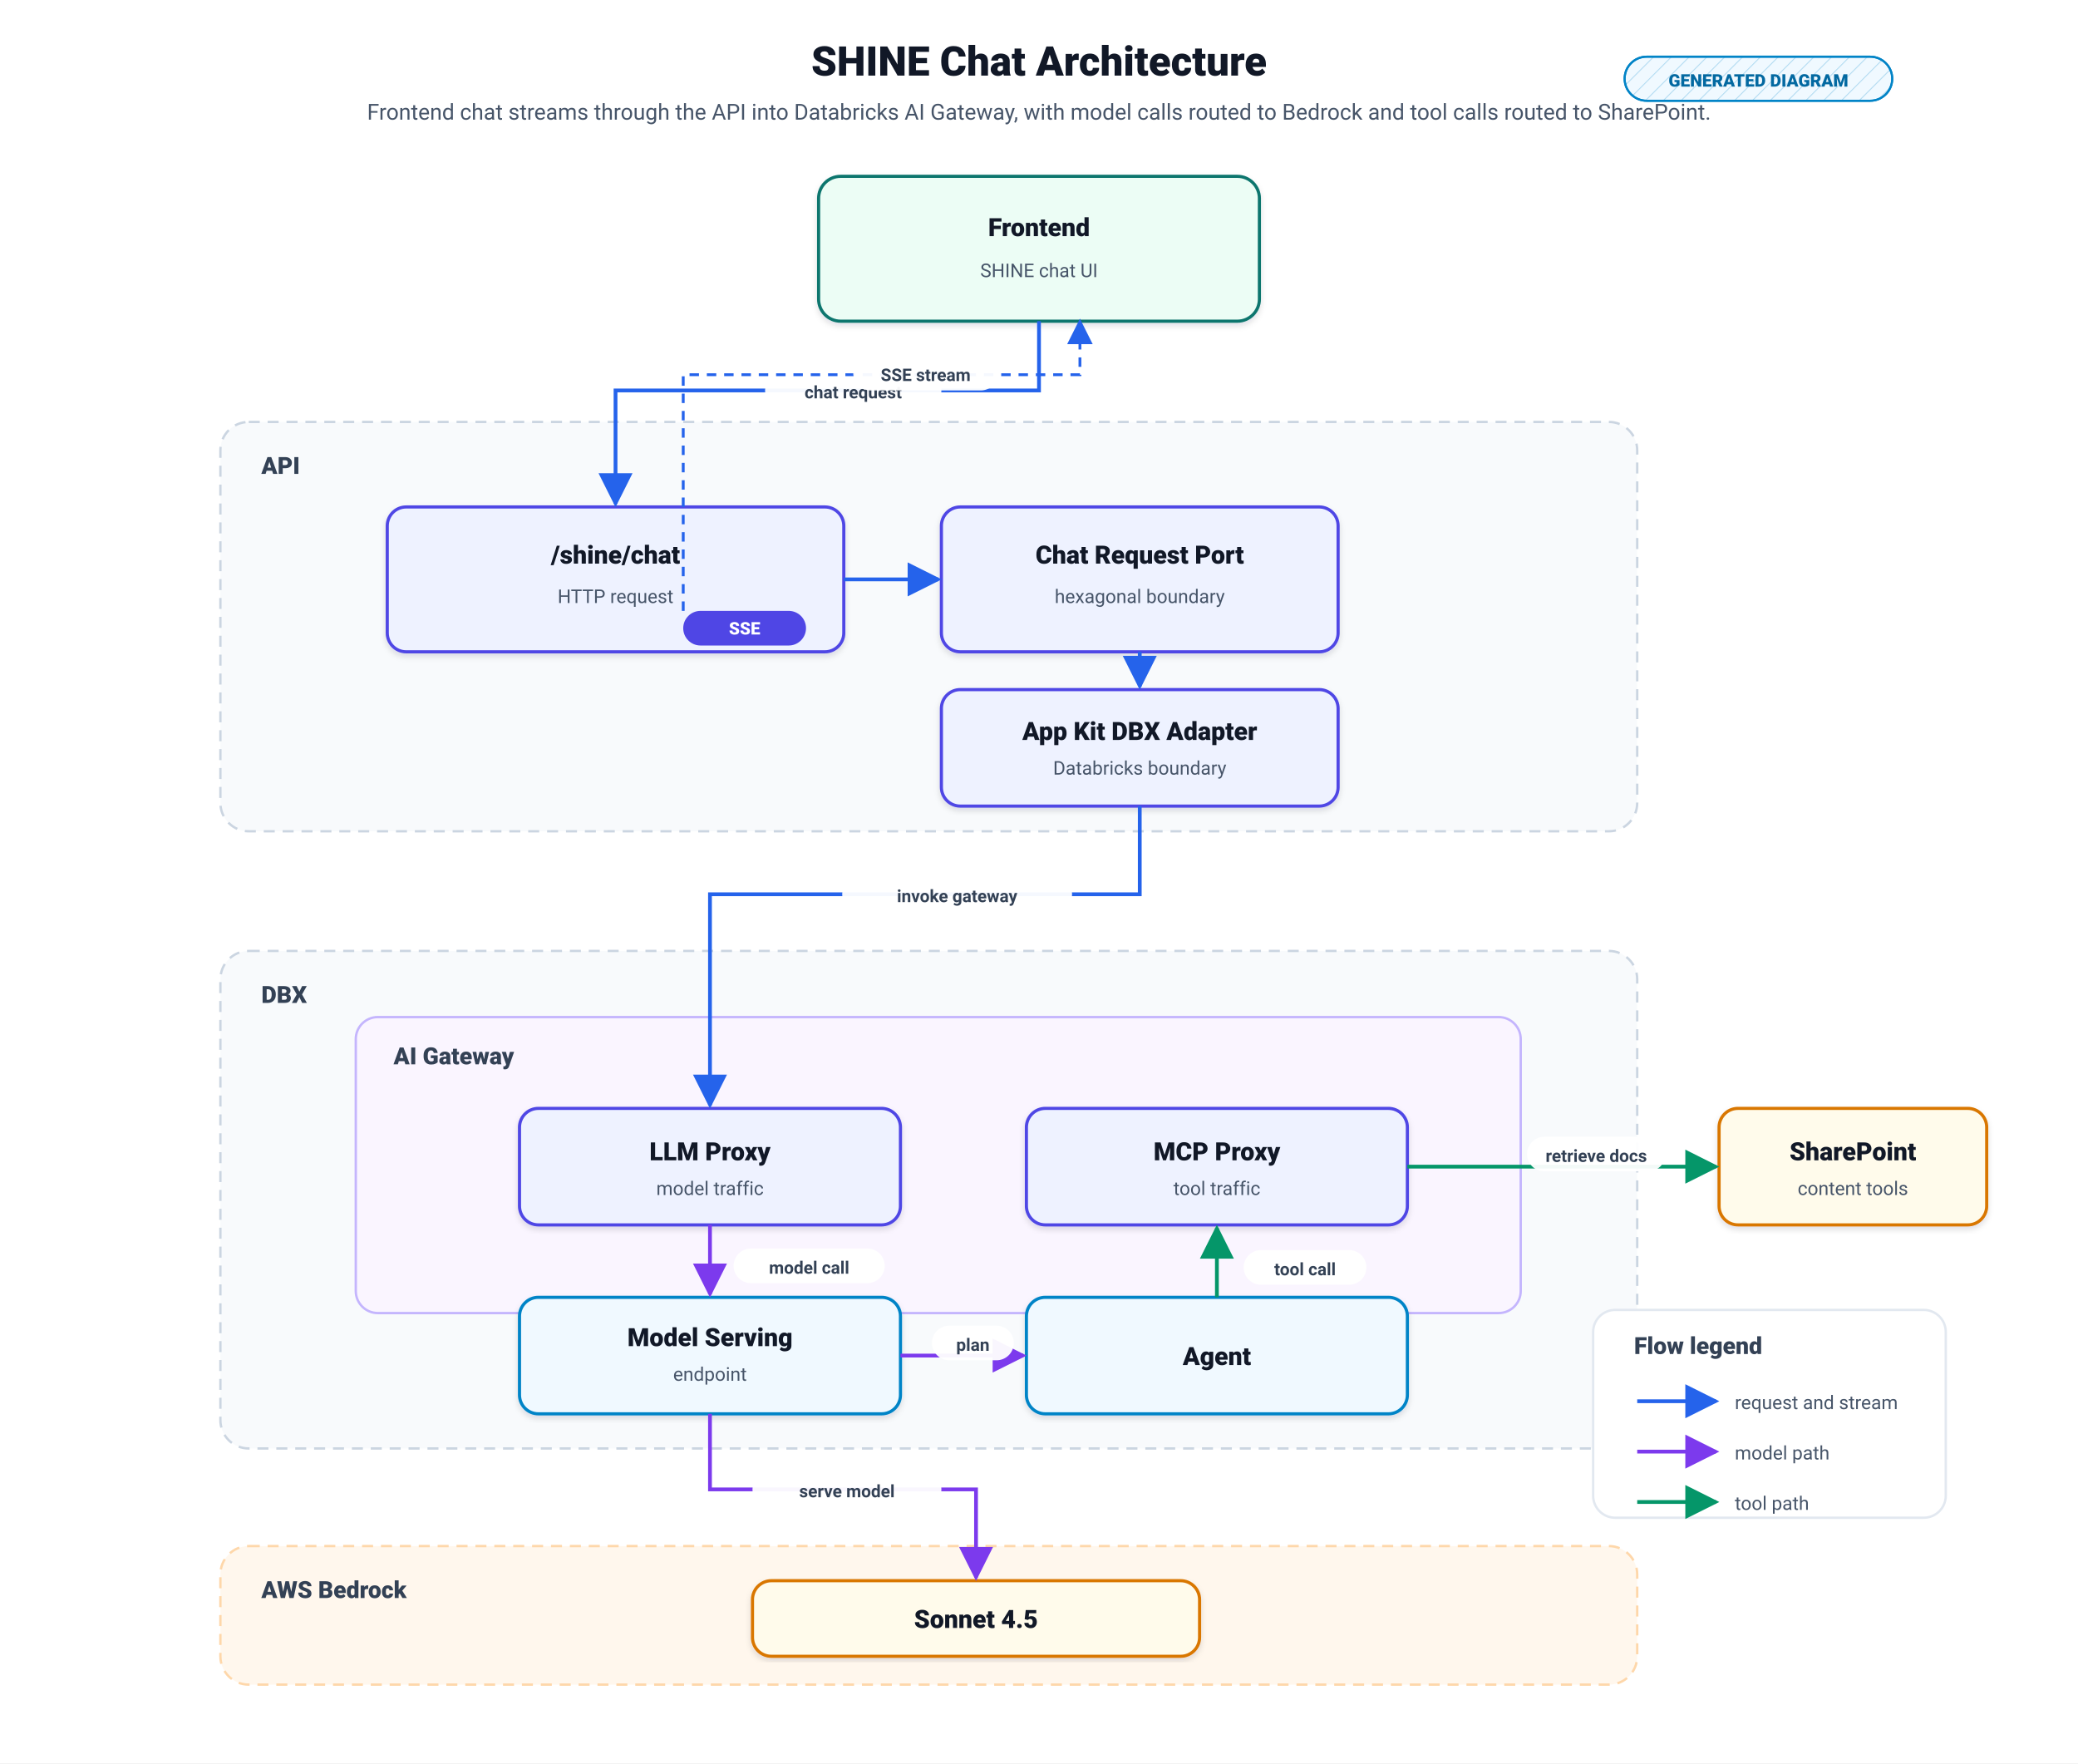
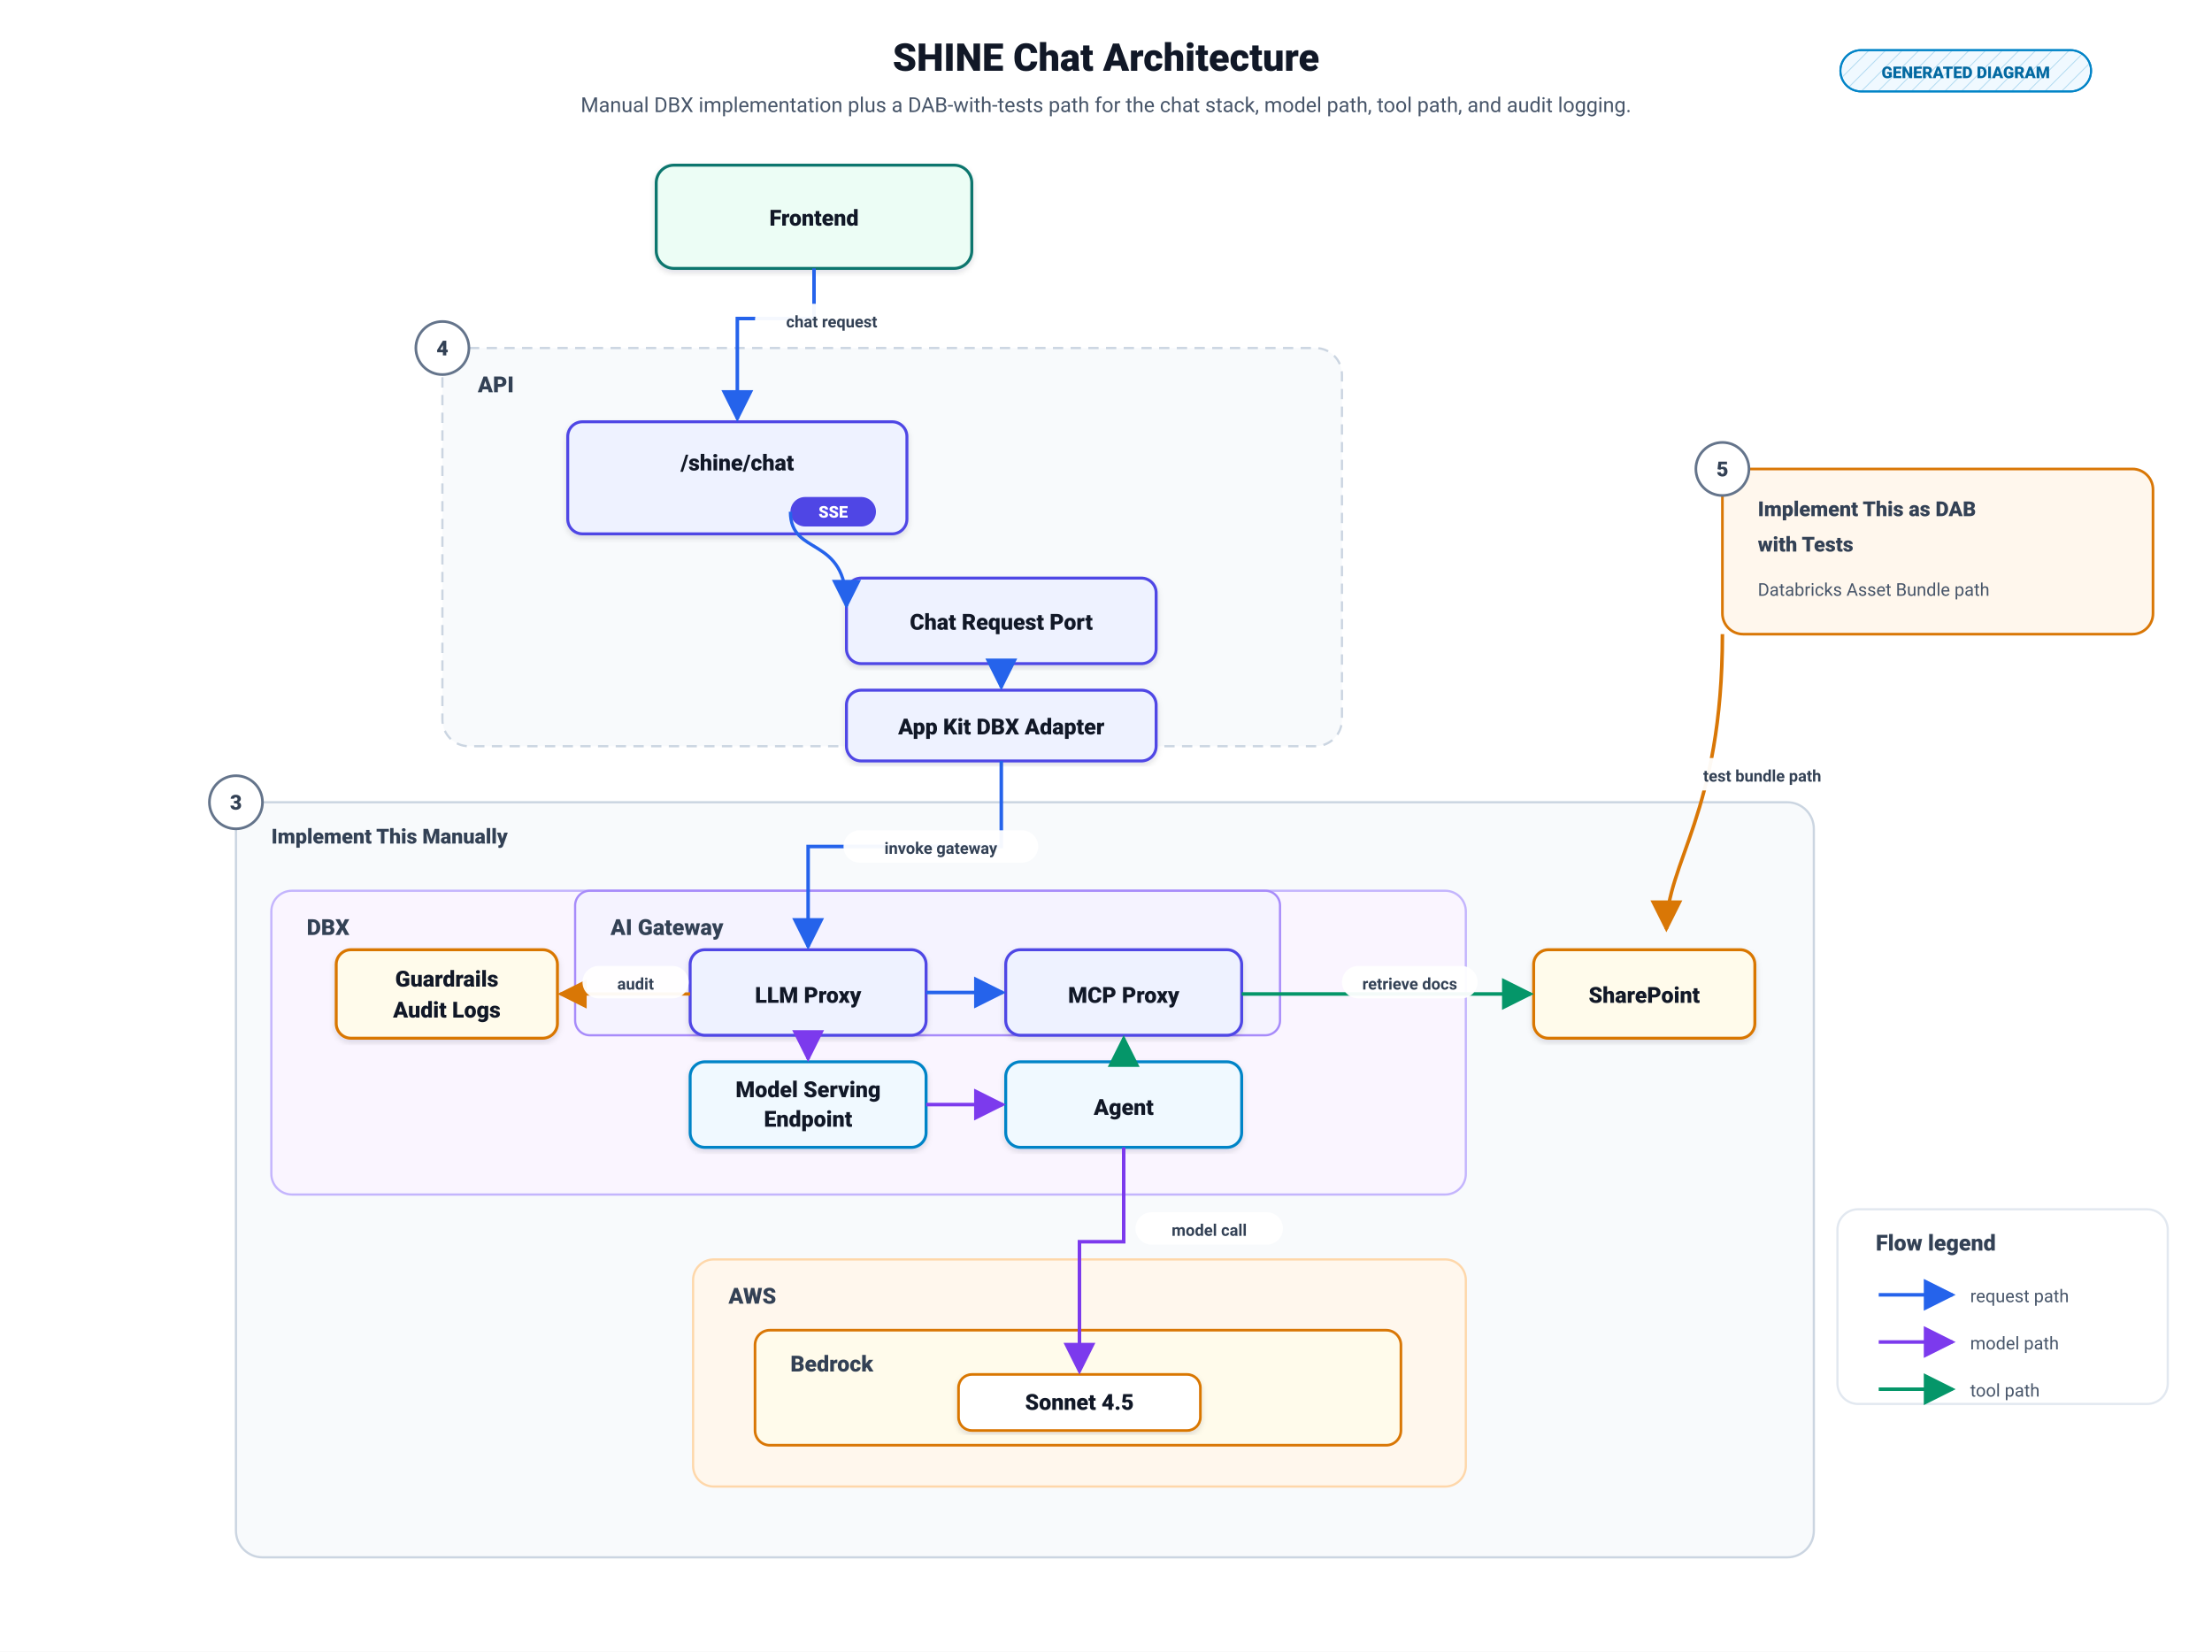
- <svg xmlns="http://www.w3.org/2000/svg" viewBox="0 0 1320 1120" width="1320" height="1120">
+ <svg xmlns="http://www.w3.org/2000/svg" viewBox="0 0 1500 1120" width="1500" height="1120">
  <defs>
    <style>
      text { font-family: -apple-system, "Segoe UI", Roboto, Arial, sans-serif; }
      .title { font-size: 26px; font-weight: 800; fill: #111827; }
      .subtitle { font-size: 14px; fill: #475569; }
      .group-label { font-size: 15px; font-weight: 800; fill: #334155; }
-       .node-title { font-size: 16px; font-weight: 800; fill: #111827; }
+       .callout-label { font-size: 14px; font-weight: 800; fill: #334155; }
+       .node-title { font-size: 15px; font-weight: 800; fill: #111827; }
      .node-subtitle { font-size: 12px; fill: #475569; }
      .chip { font-size: 11px; font-weight: 800; fill: #ffffff; }
      .generated-chip { font-size: 11px; font-weight: 800; fill: #0369a1; }
      .arrow-label { font-size: 11px; font-weight: 700; fill: #334155; }
+       .step-number { font-size: 14px; font-weight: 900; fill: #334155; }
    </style>
-     <marker id="primaryArrow" viewBox="0 0 10 10" refX="9" refY="5" markerWidth="9" markerHeight="9" orient="auto-start-reverse">
+     <marker id="requestArrow" viewBox="0 0 10 10" refX="9" refY="5" markerWidth="9" markerHeight="9" orient="auto-start-reverse">
      <path d="M0 0 L10 5 L0 10 z" fill="#2563eb" />
    </marker>
    <marker id="toolArrow" viewBox="0 0 10 10" refX="9" refY="5" markerWidth="9" markerHeight="9" orient="auto-start-reverse">
      <path d="M0 0 L10 5 L0 10 z" fill="#059669" />
    </marker>
    <marker id="modelArrow" viewBox="0 0 10 10" refX="9" refY="5" markerWidth="9" markerHeight="9" orient="auto-start-reverse">
      <path d="M0 0 L10 5 L0 10 z" fill="#7c3aed" />
    </marker>
+     <marker id="implementArrow" viewBox="0 0 10 10" refX="9" refY="5" markerWidth="9" markerHeight="9" orient="auto-start-reverse">
+       <path d="M0 0 L10 5 L0 10 z" fill="#d97706" />
+     </marker>
    <pattern id="generatedHatch" patternUnits="userSpaceOnUse" width="8" height="8" patternTransform="rotate(45)">
      <line x1="0" y1="0" x2="0" y2="8" stroke="#0284c7" stroke-width="1.2" opacity="0.24" />
    </pattern>
    <filter id="softShadow" x="-8%" y="-8%" width="116%" height="116%">
      <feDropShadow dx="0" dy="2" stdDeviation="2" flood-color="#0f172a" flood-opacity="0.13" />
    </filter>
  </defs>
-   <rect width="1320" height="1120" fill="#ffffff" />
-   <text x="660" y="48" text-anchor="middle" class="title">SHINE Chat Architecture</text>
-   <text x="660" y="76" text-anchor="middle" class="subtitle">Frontend chat streams through the API into Databricks AI Gateway, with model calls routed to Bedrock and tool calls routed to SharePoint.</text>
-   <rect x="1032" y="36" width="170" height="28" rx="14" fill="#f0f9ff" stroke="#0284c7" stroke-width="1.3" />
-   <rect x="1032" y="36" width="170" height="28" rx="14" fill="url(#generatedHatch)" stroke="#0284c7" stroke-width="1.3" />
-   <text x="1117" y="55" text-anchor="middle" class="generated-chip">GENERATED DIAGRAM</text>
+   <rect width="1500" height="1120" fill="#ffffff" />
+   <text x="750" y="48" text-anchor="middle" class="title">SHINE Chat Architecture</text>
+   <text x="750" y="76" text-anchor="middle" class="subtitle">Manual DBX implementation plus a DAB-with-tests path for the chat stack, model path, tool path, and audit logging.</text>
+   <rect x="1248" y="34" width="170" height="28" rx="14" fill="#f0f9ff" stroke="#0284c7" stroke-width="1.3" />
+   <rect x="1248" y="34" width="170" height="28" rx="14" fill="url(#generatedHatch)" stroke="#0284c7" stroke-width="1.3" />
+   <text x="1333" y="53" text-anchor="middle" class="generated-chip">GENERATED DIAGRAM</text>
  <g filter="url(#softShadow)">
-     <rect x="520" y="112" width="280" height="92" rx="14" fill="#ecfdf5" stroke="#0f766e" stroke-width="2" />
+     <rect x="445" y="112" width="214" height="70" rx="12" fill="#ecfdf5" stroke="#0f766e" stroke-width="2" />
  </g>
-   <text x="660" y="150" text-anchor="middle" class="node-title">Frontend</text>
-   <text x="660" y="176" text-anchor="middle" class="node-subtitle">SHINE chat UI</text>
-   <rect x="140" y="268" width="900" height="260" rx="18" fill="#f8fafc" stroke="#cbd5e1" stroke-width="1.5" stroke-dasharray="7 5" />
-   <text x="166" y="301" class="group-label">API</text>
+   <text x="552" y="153" text-anchor="middle" class="node-title">Frontend</text>
+   <rect x="300" y="236" width="610" height="270" rx="18" fill="#f8fafc" stroke="#cbd5e1" stroke-width="1.5" stroke-dasharray="7 5" />
+   <circle cx="300" cy="236" r="18" fill="#ffffff" stroke="#64748b" stroke-width="1.8" />
+   <text x="300" y="241" text-anchor="middle" class="step-number">4</text>
+   <text x="324" y="266" class="group-label">API</text>
  <g filter="url(#softShadow)">
-     <rect x="246" y="322" width="290" height="92" rx="12" fill="#eef2ff" stroke="#4f46e5" stroke-width="2" />
+     <rect x="385" y="286" width="230" height="76" rx="10" fill="#eef2ff" stroke="#4f46e5" stroke-width="2" />
  </g>
-   <text x="391" y="358" text-anchor="middle" class="node-title">/shine/chat</text>
-   <text x="391" y="383" text-anchor="middle" class="node-subtitle">HTTP request</text>
-   <rect x="434" y="388" width="78" height="22" rx="11" fill="#4f46e5" />
-   <text x="473" y="403" text-anchor="middle" class="chip">SSE</text>
+   <text x="500" y="319" text-anchor="middle" class="node-title">/shine/chat</text>
+   <rect x="536" y="337" width="58" height="20" rx="10" fill="#4f46e5" />
+   <text x="565" y="351" text-anchor="middle" class="chip">SSE</text>
  <g filter="url(#softShadow)">
-     <rect x="598" y="322" width="252" height="92" rx="12" fill="#eef2ff" stroke="#4f46e5" stroke-width="2" />
+     <rect x="574" y="392" width="210" height="58" rx="10" fill="#eef2ff" stroke="#4f46e5" stroke-width="2" />
  </g>
-   <text x="724" y="358" text-anchor="middle" class="node-title">Chat Request Port</text>
-   <text x="724" y="383" text-anchor="middle" class="node-subtitle">hexagonal boundary</text>
+   <text x="679" y="427" text-anchor="middle" class="node-title">Chat Request Port</text>
  <g filter="url(#softShadow)">
-     <rect x="598" y="438" width="252" height="74" rx="12" fill="#eef2ff" stroke="#4f46e5" stroke-width="2" />
+     <rect x="574" y="468" width="210" height="48" rx="10" fill="#eef2ff" stroke="#4f46e5" stroke-width="2" />
  </g>
-   <text x="724" y="470" text-anchor="middle" class="node-title">App Kit DBX Adapter</text>
-   <text x="724" y="492" text-anchor="middle" class="node-subtitle">Databricks boundary</text>
-   <rect x="140" y="604" width="900" height="316" rx="18" fill="#f8fafc" stroke="#cbd5e1" stroke-width="1.5" stroke-dasharray="7 5" />
-   <text x="166" y="637" class="group-label">DBX</text>
-   <rect x="226" y="646" width="740" height="188" rx="14" fill="#faf5ff" stroke="#c4b5fd" stroke-width="1.5" />
-   <text x="250" y="676" class="group-label">AI Gateway</text>
+   <text x="679" y="498" text-anchor="middle" class="node-title">App Kit DBX Adapter</text>
+   <rect x="160" y="544" width="1070" height="512" rx="18" fill="#f8fafc" stroke="#cbd5e1" stroke-width="1.5" />
+   <circle cx="160" cy="544" r="18" fill="#ffffff" stroke="#64748b" stroke-width="1.8" />
+   <text x="160" y="549" text-anchor="middle" class="step-number">3</text>
+   <text x="184" y="572" class="callout-label">Implement This Manually</text>
+   <rect x="184" y="604" width="810" height="206" rx="14" fill="#faf5ff" stroke="#c4b5fd" stroke-width="1.5" />
+   <text x="208" y="634" class="group-label">DBX</text>
+   <rect x="390" y="604" width="478" height="98" rx="10" fill="#f5f3ff" stroke="#a78bfa" stroke-width="1.5" />
+   <text x="414" y="634" class="group-label">AI Gateway</text>
  <g filter="url(#softShadow)">
-     <rect x="330" y="704" width="242" height="74" rx="12" fill="#eef2ff" stroke="#4f46e5" stroke-width="2" />
+     <rect x="228" y="644" width="150" height="60" rx="10" fill="#fffbeb" stroke="#d97706" stroke-width="2" />
  </g>
-   <text x="451" y="737" text-anchor="middle" class="node-title">LLM Proxy</text>
-   <text x="451" y="759" text-anchor="middle" class="node-subtitle">model traffic</text>
+   <text x="303" y="669" text-anchor="middle" class="node-title">Guardrails</text>
+   <text x="303" y="690" text-anchor="middle" class="node-title">Audit Logs</text>
  <g filter="url(#softShadow)">
-     <rect x="652" y="704" width="242" height="74" rx="12" fill="#eef2ff" stroke="#4f46e5" stroke-width="2" />
+     <rect x="468" y="644" width="160" height="58" rx="10" fill="#eef2ff" stroke="#4f46e5" stroke-width="2" />
  </g>
-   <text x="773" y="737" text-anchor="middle" class="node-title">MCP Proxy</text>
-   <text x="773" y="759" text-anchor="middle" class="node-subtitle">tool traffic</text>
+   <text x="548" y="680" text-anchor="middle" class="node-title">LLM Proxy</text>
  <g filter="url(#softShadow)">
-     <rect x="330" y="824" width="242" height="74" rx="12" fill="#f0f9ff" stroke="#0284c7" stroke-width="2" />
+     <rect x="682" y="644" width="160" height="58" rx="10" fill="#eef2ff" stroke="#4f46e5" stroke-width="2" />
  </g>
-   <text x="451" y="855" text-anchor="middle" class="node-title">Model Serving</text>
-   <text x="451" y="877" text-anchor="middle" class="node-subtitle">endpoint</text>
+   <text x="762" y="680" text-anchor="middle" class="node-title">MCP Proxy</text>
  <g filter="url(#softShadow)">
-     <rect x="652" y="824" width="242" height="74" rx="12" fill="#f0f9ff" stroke="#0284c7" stroke-width="2" />
+     <rect x="468" y="720" width="160" height="58" rx="10" fill="#f0f9ff" stroke="#0284c7" stroke-width="2" />
  </g>
-   <text x="773" y="867" text-anchor="middle" class="node-title">Agent</text>
+   <text x="548" y="744" text-anchor="middle" class="node-title">Model Serving</text>
+   <text x="548" y="764" text-anchor="middle" class="node-title">Endpoint</text>
  <g filter="url(#softShadow)">
-     <rect x="1092" y="704" width="170" height="74" rx="12" fill="#fffbeb" stroke="#d97706" stroke-width="2" />
+     <rect x="682" y="720" width="160" height="58" rx="10" fill="#f0f9ff" stroke="#0284c7" stroke-width="2" />
  </g>
-   <text x="1177" y="737" text-anchor="middle" class="node-title">SharePoint</text>
-   <text x="1177" y="759" text-anchor="middle" class="node-subtitle">content tools</text>
-   <rect x="140" y="982" width="900" height="88" rx="18" fill="#fff7ed" stroke="#fed7aa" stroke-width="1.5" stroke-dasharray="7 5" />
-   <text x="166" y="1015" class="group-label">AWS Bedrock</text>
+   <text x="762" y="756" text-anchor="middle" class="node-title">Agent</text>
  <g filter="url(#softShadow)">
-     <rect x="478" y="1004" width="284" height="48" rx="12" fill="#fffbeb" stroke="#d97706" stroke-width="2" />
+     <rect x="1040" y="644" width="150" height="60" rx="10" fill="#fffbeb" stroke="#d97706" stroke-width="2" />
  </g>
-   <text x="620" y="1034" text-anchor="middle" class="node-title">Sonnet 4.5</text>
-   <path d="M660 204 L660 248 L391 248 L391 320" fill="none" stroke="#2563eb" stroke-width="2.4" marker-end="url(#primaryArrow)" />
-   <rect x="486" y="237" width="112" height="22" rx="11" fill="#ffffff" opacity="0.95" />
-   <text x="542" y="253" text-anchor="middle" class="arrow-label">chat request</text>
-   <path d="M434 388 L434 238 L686 238 L686 204" fill="none" stroke="#2563eb" stroke-width="1.8" stroke-dasharray="6 5" marker-end="url(#primaryArrow)" />
-   <rect x="542" y="226" width="92" height="22" rx="11" fill="#ffffff" opacity="0.95" />
-   <text x="588" y="242" text-anchor="middle" class="arrow-label">SSE stream</text>
-   <path d="M536 368 L596 368" fill="none" stroke="#2563eb" stroke-width="2.4" marker-end="url(#primaryArrow)" />
-   <path d="M724 414 L724 436" fill="none" stroke="#2563eb" stroke-width="2.4" marker-end="url(#primaryArrow)" />
-   <path d="M724 512 L724 568 L451 568 L451 702" fill="none" stroke="#2563eb" stroke-width="2.4" marker-end="url(#primaryArrow)" />
-   <rect x="535" y="557" width="146" height="22" rx="11" fill="#ffffff" opacity="0.95" />
-   <text x="608" y="573" text-anchor="middle" class="arrow-label">invoke gateway</text>
-   <path d="M451 778 L451 822" fill="none" stroke="#7c3aed" stroke-width="2.4" marker-end="url(#modelArrow)" />
-   <rect x="466" y="793" width="96" height="22" rx="11" fill="#ffffff" opacity="0.95" />
-   <text x="514" y="809" text-anchor="middle" class="arrow-label">model call</text>
-   <path d="M572 861 L650 861" fill="none" stroke="#7c3aed" stroke-width="2.4" marker-end="url(#modelArrow)" />
-   <rect x="592" y="842" width="52" height="22" rx="11" fill="#ffffff" opacity="0.95" />
-   <text x="618" y="858" text-anchor="middle" class="arrow-label">plan</text>
-   <path d="M773 824 L773 780" fill="none" stroke="#059669" stroke-width="2.4" marker-end="url(#toolArrow)" />
-   <rect x="790" y="794" width="78" height="22" rx="11" fill="#ffffff" opacity="0.95" />
-   <text x="829" y="810" text-anchor="middle" class="arrow-label">tool call</text>
-   <path d="M894 741 L1090 741" fill="none" stroke="#059669" stroke-width="2.4" marker-end="url(#toolArrow)" />
-   <rect x="970" y="722" width="88" height="22" rx="11" fill="#ffffff" opacity="0.95" />
-   <text x="1014" y="738" text-anchor="middle" class="arrow-label">retrieve docs</text>
-   <path d="M451 898 L451 946 L620 946 L620 1002" fill="none" stroke="#7c3aed" stroke-width="2.4" marker-end="url(#modelArrow)" />
-   <rect x="478" y="935" width="120" height="22" rx="11" fill="#ffffff" opacity="0.95" />
-   <text x="538" y="951" text-anchor="middle" class="arrow-label">serve model</text>
-   <rect x="1012" y="832" width="224" height="132" rx="14" fill="#ffffff" stroke="#e2e8f0" stroke-width="1.5" />
-   <text x="1038" y="860" class="group-label">Flow legend</text>
-   <line x1="1040" y1="890" x2="1090" y2="890" stroke="#2563eb" stroke-width="2.4" marker-end="url(#primaryArrow)" />
-   <text x="1102" y="895" class="node-subtitle">request and stream</text>
-   <line x1="1040" y1="922" x2="1090" y2="922" stroke="#7c3aed" stroke-width="2.4" marker-end="url(#modelArrow)" />
-   <text x="1102" y="927" class="node-subtitle">model path</text>
-   <line x1="1040" y1="954" x2="1090" y2="954" stroke="#059669" stroke-width="2.4" marker-end="url(#toolArrow)" />
-   <text x="1102" y="959" class="node-subtitle">tool path</text>
+   <text x="1115" y="680" text-anchor="middle" class="node-title">SharePoint</text>
+   <rect x="470" y="854" width="524" height="154" rx="14" fill="#fff7ed" stroke="#fed7aa" stroke-width="1.5" />
+   <text x="494" y="884" class="group-label">AWS</text>
+   <rect x="512" y="902" width="438" height="78" rx="10" fill="#fffbeb" stroke="#d97706" stroke-width="1.8" />
+   <text x="536" y="930" class="group-label">Bedrock</text>
+   <g filter="url(#softShadow)">
+     <rect x="650" y="932" width="164" height="38" rx="9" fill="#ffffff" stroke="#d97706" stroke-width="1.8" />
+   </g>
+   <text x="732" y="956" text-anchor="middle" class="node-title">Sonnet 4.5</text>
+   <rect x="1168" y="318" width="292" height="112" rx="14" fill="#fff7ed" stroke="#d97706" stroke-width="1.8" />
+   <circle cx="1168" cy="318" r="18" fill="#ffffff" stroke="#64748b" stroke-width="1.8" />
+   <text x="1168" y="323" text-anchor="middle" class="step-number">5</text>
+   <text x="1192" y="350" class="callout-label">Implement This as DAB</text>
+   <text x="1192" y="374" class="callout-label">with Tests</text>
+   <text x="1192" y="404" class="node-subtitle">Databricks Asset Bundle path</text>
+   <path d="M552 182 L552 216 L500 216 L500 284" fill="none" stroke="#2563eb" stroke-width="2.4" marker-end="url(#requestArrow)" />
+   <rect x="512" y="206" width="104" height="22" rx="11" fill="#ffffff" opacity="0.95" />
+   <text x="564" y="222" text-anchor="middle" class="arrow-label">chat request</text>
+   <path d="M536 347 C536 378 574 362 574 411" fill="none" stroke="#2563eb" stroke-width="2.2" marker-end="url(#requestArrow)" />
+   <path d="M679 450 L679 466" fill="none" stroke="#2563eb" stroke-width="2.4" marker-end="url(#requestArrow)" />
+   <path d="M679 516 L679 574 L548 574 L548 642" fill="none" stroke="#2563eb" stroke-width="2.4" marker-end="url(#requestArrow)" />
+   <rect x="572" y="563" width="132" height="22" rx="11" fill="#ffffff" opacity="0.95" />
+   <text x="638" y="579" text-anchor="middle" class="arrow-label">invoke gateway</text>
+   <path d="M468 674 L380 674" fill="none" stroke="#d97706" stroke-width="2.2" marker-end="url(#implementArrow)" />
+   <rect x="395" y="655" width="72" height="22" rx="11" fill="#ffffff" opacity="0.95" />
+   <text x="431" y="671" text-anchor="middle" class="arrow-label">audit</text>
+   <path d="M628 673 L680 673" fill="none" stroke="#2563eb" stroke-width="2.4" marker-end="url(#requestArrow)" />
+   <path d="M548 702 L548 718" fill="none" stroke="#7c3aed" stroke-width="2.4" marker-end="url(#modelArrow)" />
+   <path d="M628 749 L680 749" fill="none" stroke="#7c3aed" stroke-width="2.4" marker-end="url(#modelArrow)" />
+   <path d="M762 720 L762 704" fill="none" stroke="#059669" stroke-width="2.4" marker-end="url(#toolArrow)" />
+   <path d="M842 674 L1038 674" fill="none" stroke="#059669" stroke-width="2.4" marker-end="url(#toolArrow)" />
+   <rect x="910" y="655" width="92" height="22" rx="11" fill="#ffffff" opacity="0.95" />
+   <text x="956" y="671" text-anchor="middle" class="arrow-label">retrieve docs</text>
+   <path d="M762 778 L762 842 L732 842 L732 930" fill="none" stroke="#7c3aed" stroke-width="2.4" marker-end="url(#modelArrow)" />
+   <rect x="770" y="822" width="100" height="22" rx="11" fill="#ffffff" opacity="0.95" />
+   <text x="820" y="838" text-anchor="middle" class="arrow-label">model call</text>
+   <path d="M1168 430 C1168 552 1130 584 1130 630" fill="none" stroke="#d97706" stroke-width="2.4" marker-end="url(#implementArrow)" />
+   <rect x="1134" y="514" width="122" height="22" rx="11" fill="#ffffff" opacity="0.95" />
+   <text x="1195" y="530" text-anchor="middle" class="arrow-label">test bundle path</text>
+   <rect x="1246" y="820" width="224" height="132" rx="14" fill="#ffffff" stroke="#e2e8f0" stroke-width="1.5" />
+   <text x="1272" y="848" class="group-label">Flow legend</text>
+   <line x1="1274" y1="878" x2="1324" y2="878" stroke="#2563eb" stroke-width="2.4" marker-end="url(#requestArrow)" />
+   <text x="1336" y="883" class="node-subtitle">request path</text>
+   <line x1="1274" y1="910" x2="1324" y2="910" stroke="#7c3aed" stroke-width="2.4" marker-end="url(#modelArrow)" />
+   <text x="1336" y="915" class="node-subtitle">model path</text>
+   <line x1="1274" y1="942" x2="1324" y2="942" stroke="#059669" stroke-width="2.4" marker-end="url(#toolArrow)" />
+   <text x="1336" y="947" class="node-subtitle">tool path</text>
</svg>
